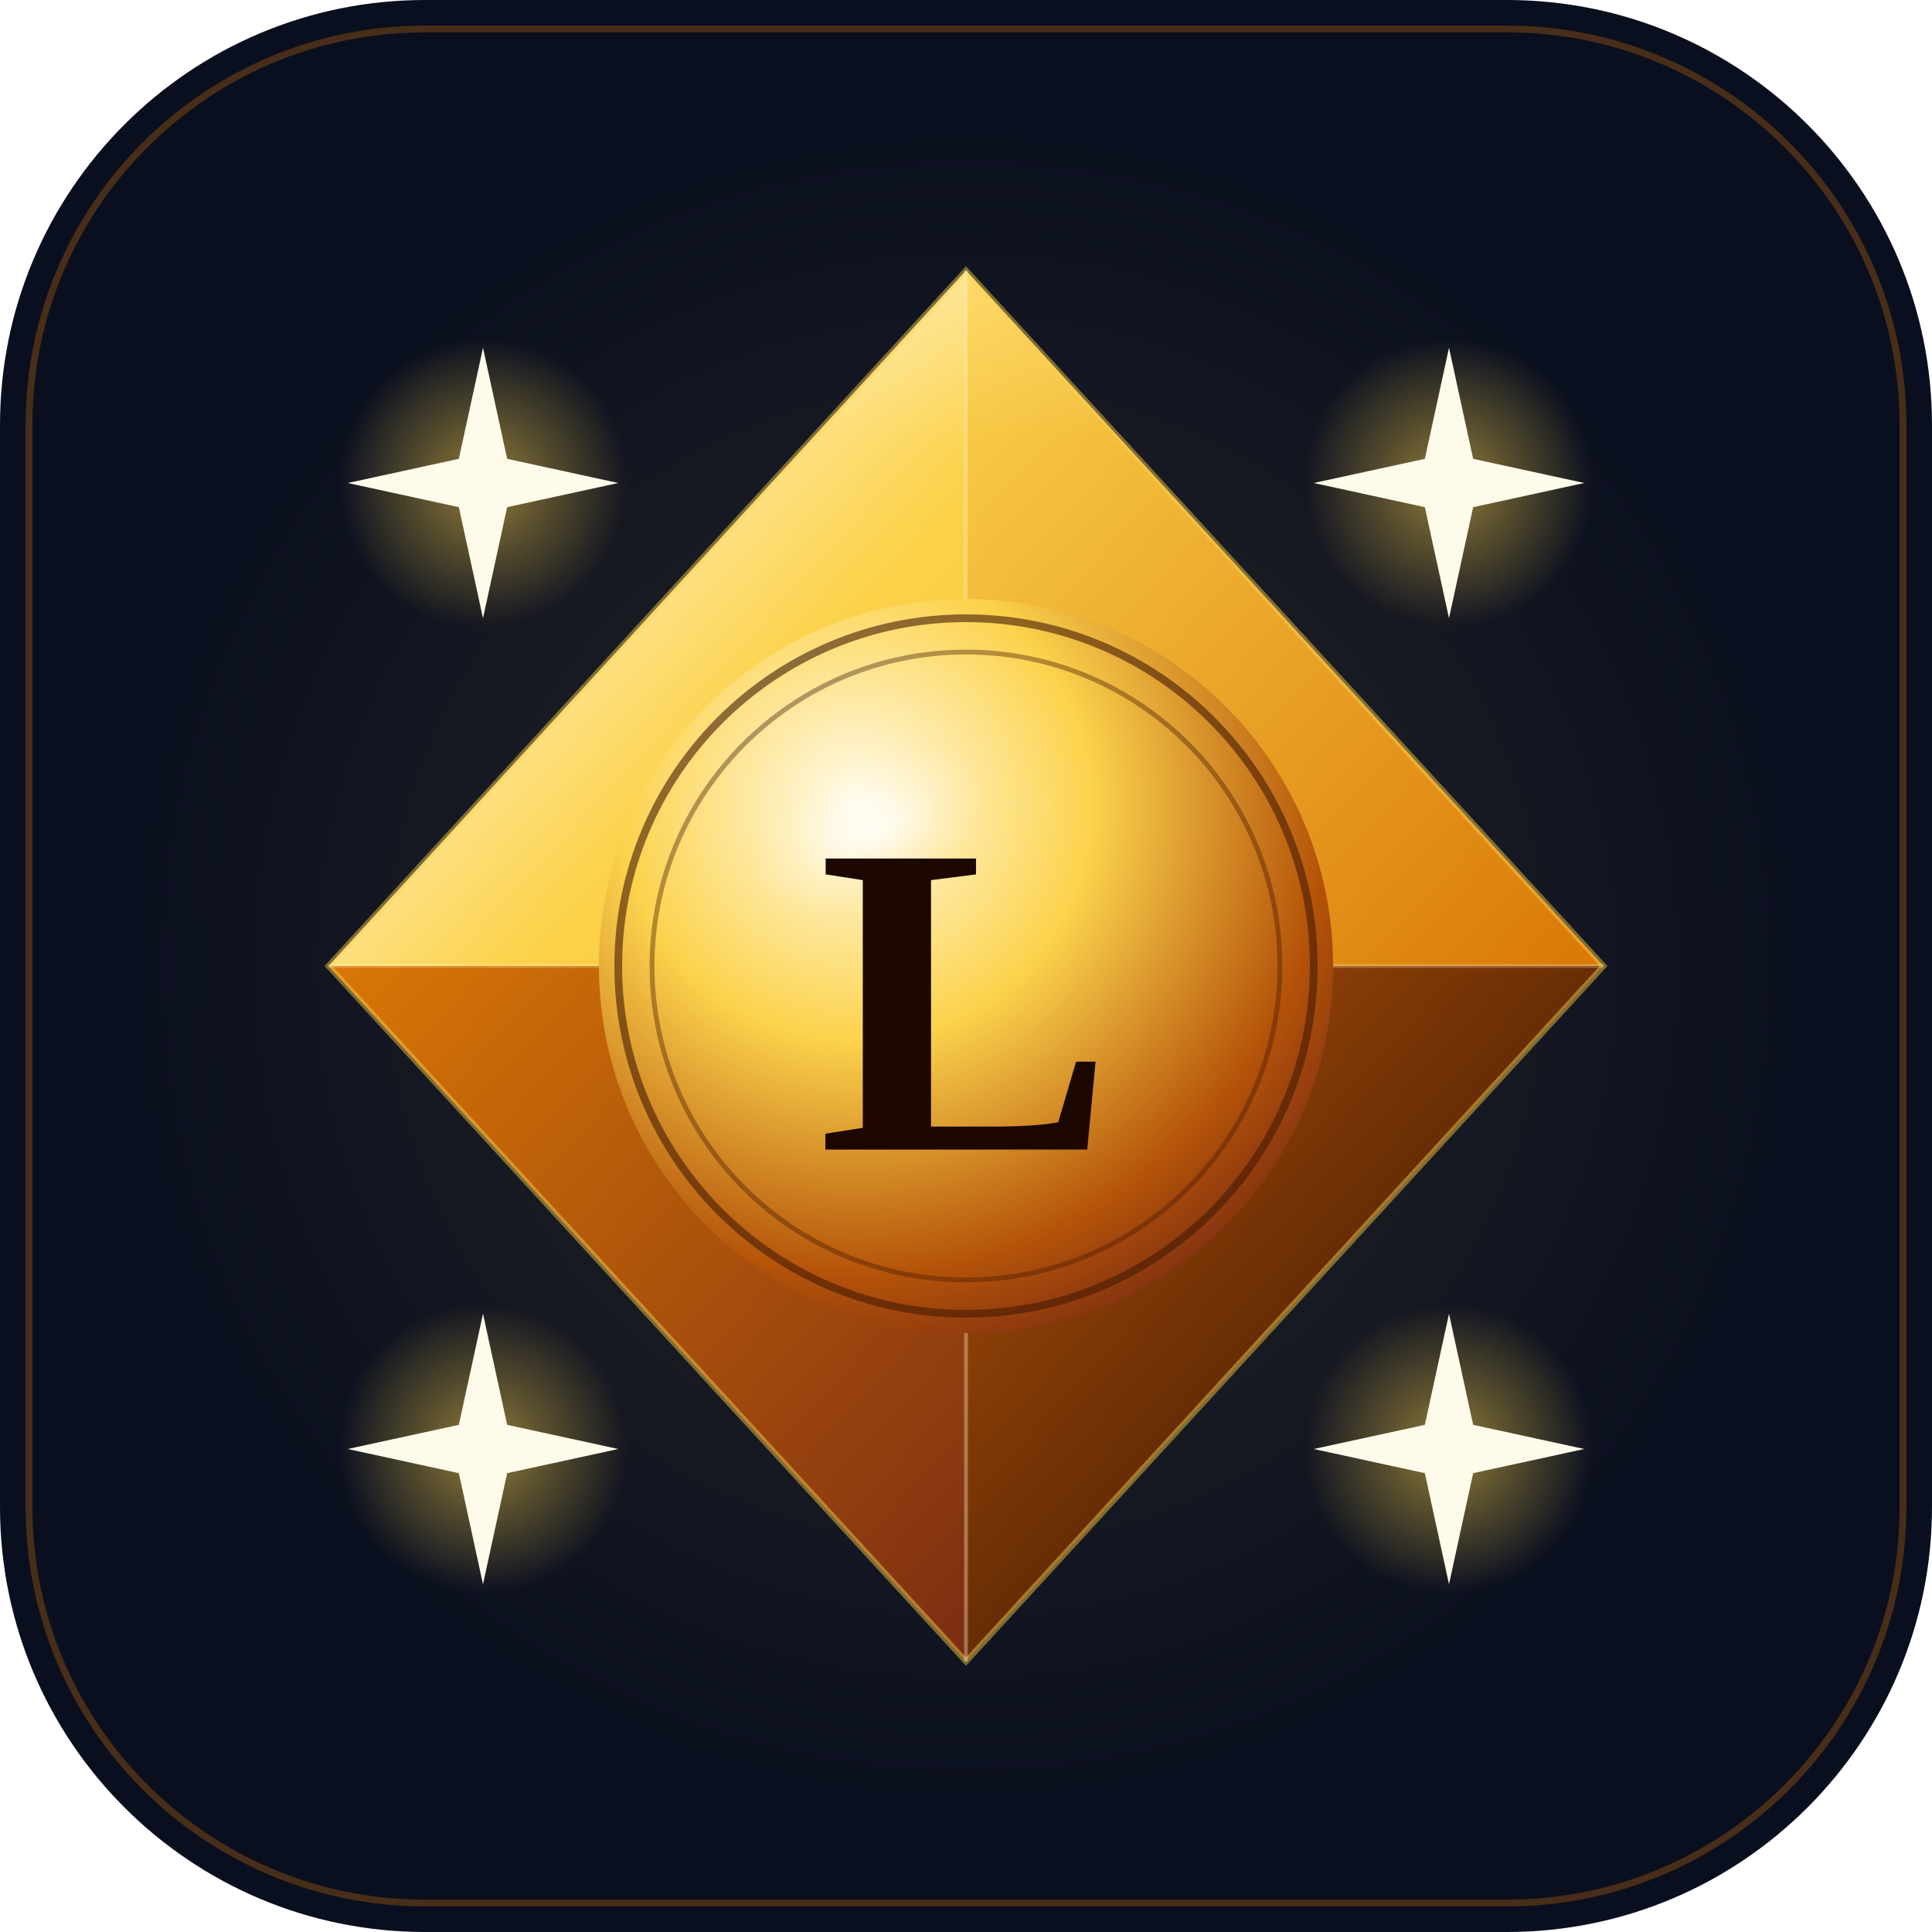
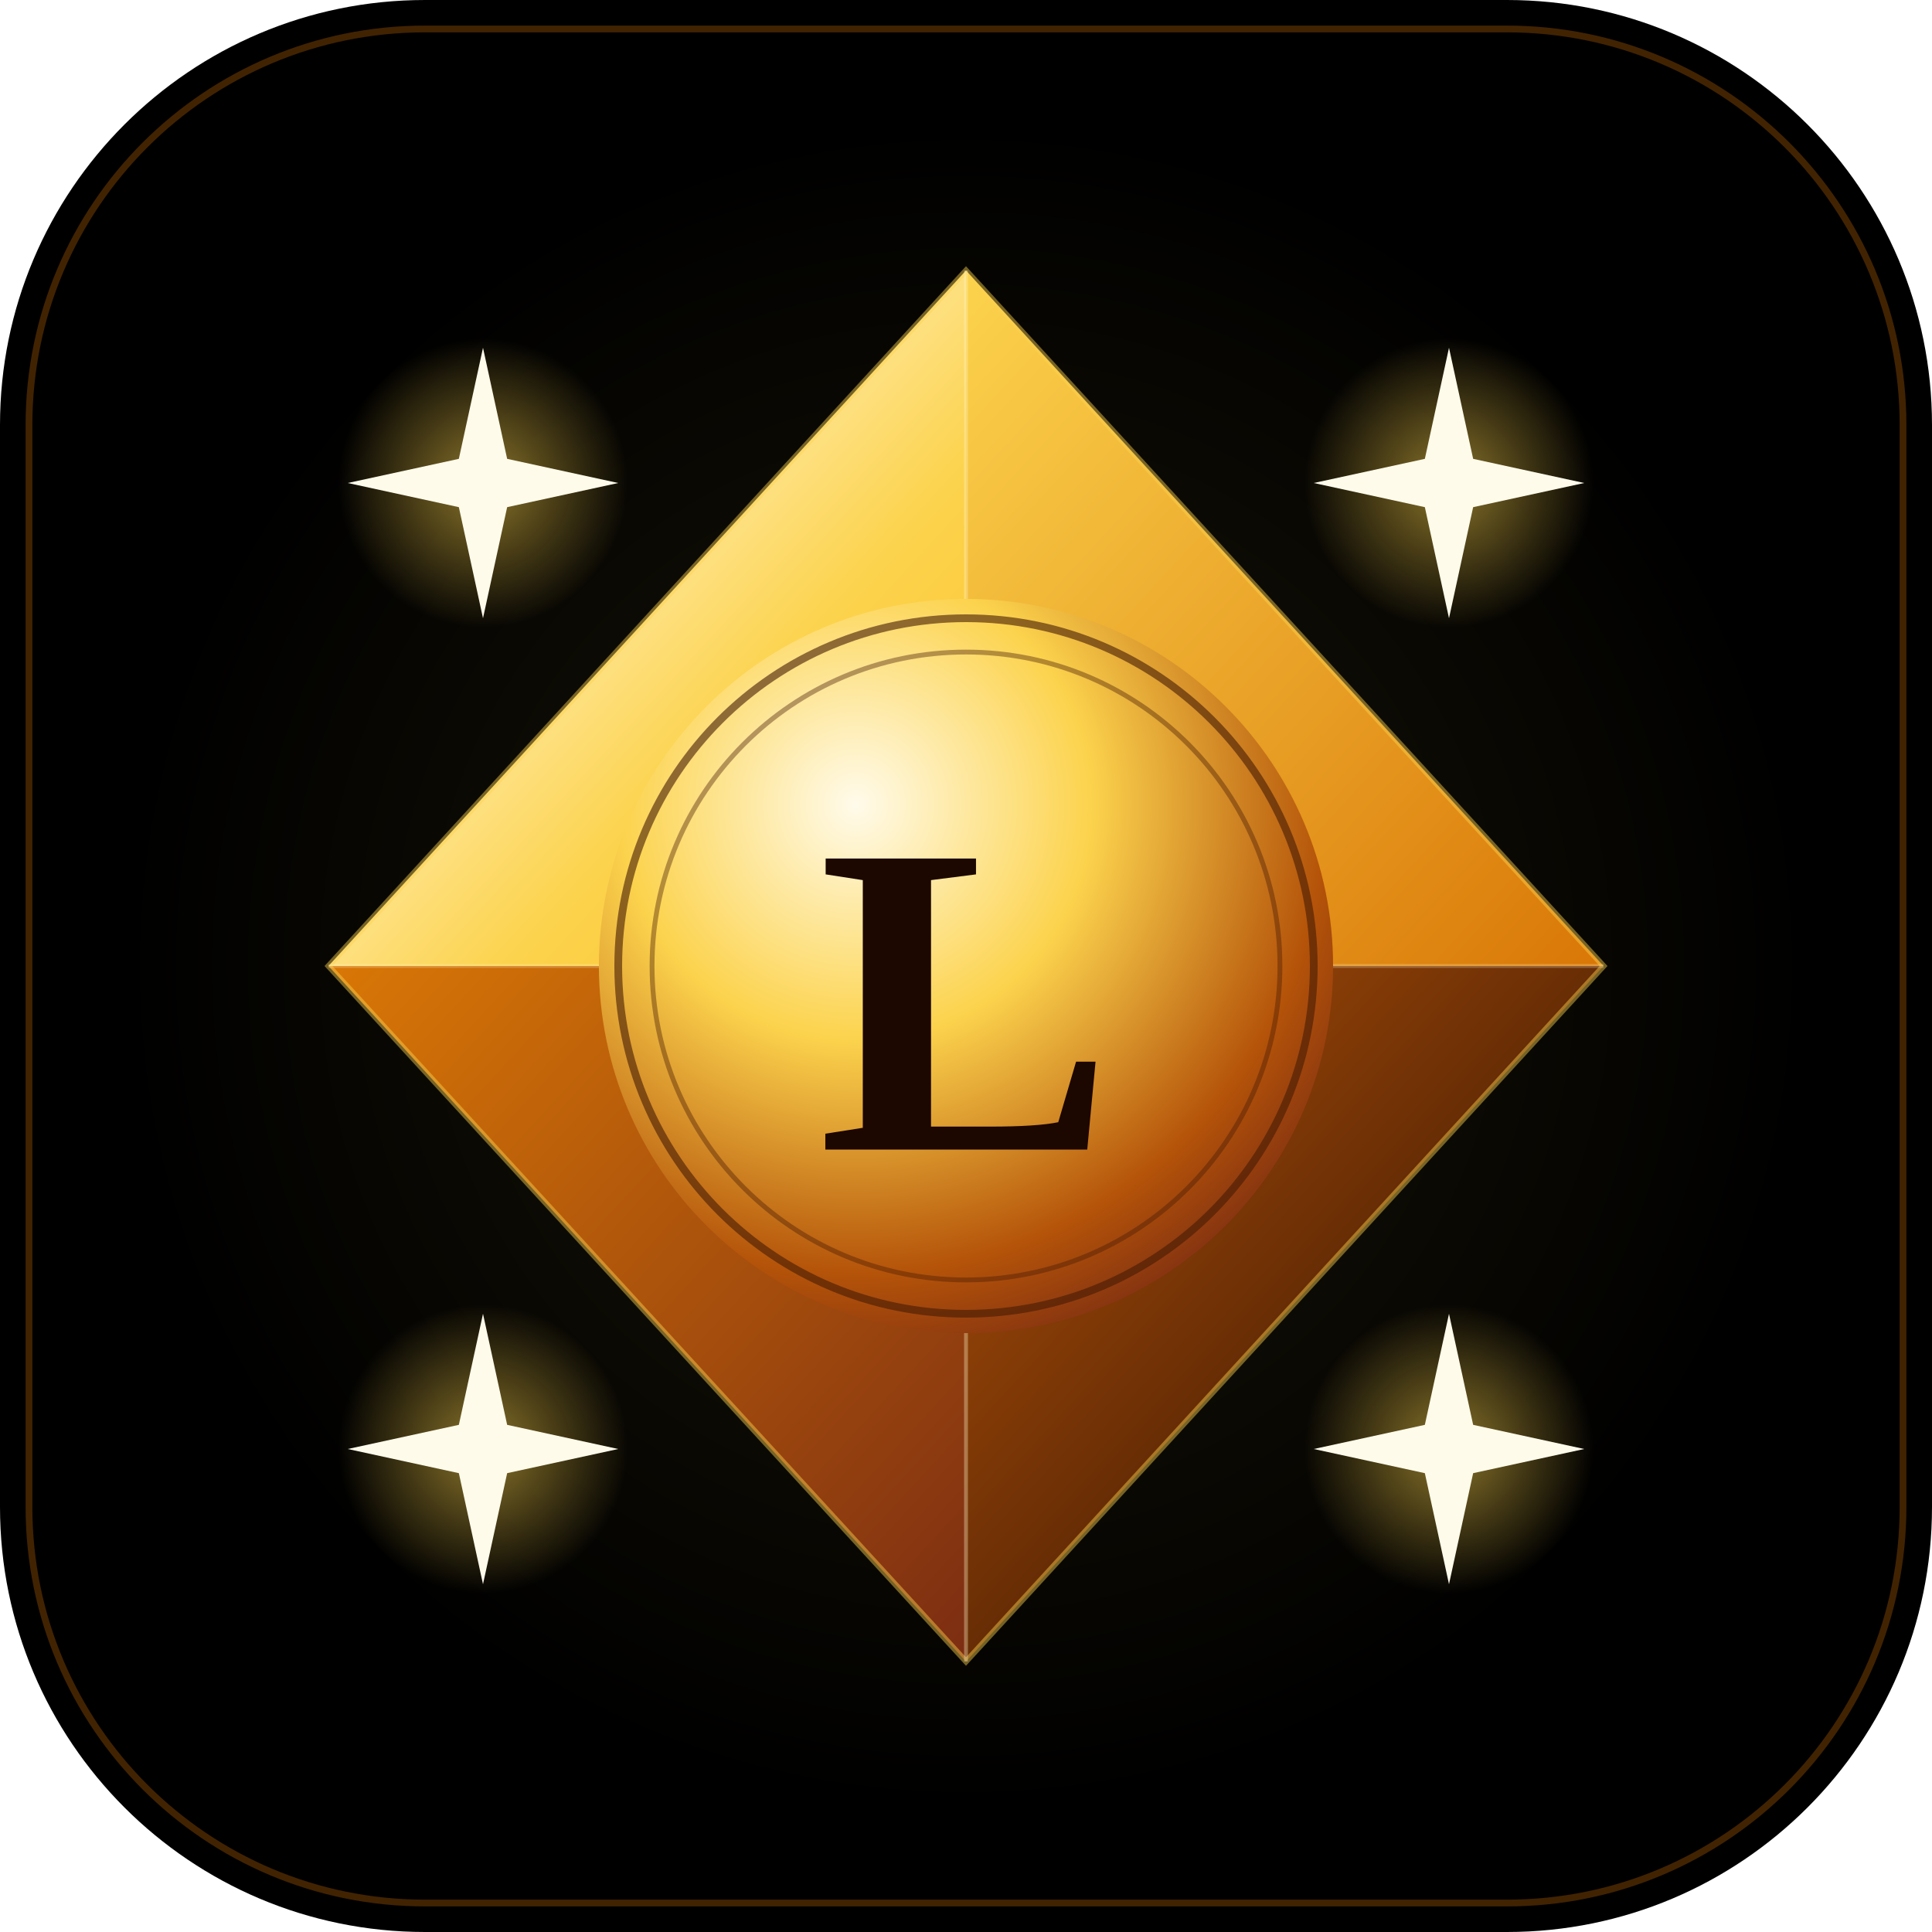
<svg xmlns="http://www.w3.org/2000/svg" viewBox="0 0 200 200">
  <defs>
    <linearGradient id="lf-light" x1="20%" y1="20%" x2="100%" y2="100%">
      <stop offset="0%" stop-color="#FFFBEB" />
      <stop offset="55%" stop-color="#FCD34D" />
      <stop offset="100%" stop-color="#FBBF24" />
    </linearGradient>
    <linearGradient id="lf-mid" x1="0%" y1="0%" x2="100%" y2="100%">
      <stop offset="0%" stop-color="#FCD34D" />
      <stop offset="100%" stop-color="#D97706" />
    </linearGradient>
    <linearGradient id="lf-deep" x1="0%" y1="0%" x2="100%" y2="100%">
      <stop offset="0%" stop-color="#D97706" />
      <stop offset="100%" stop-color="#7C2D12" />
    </linearGradient>
    <linearGradient id="lf-shadow" x1="0%" y1="0%" x2="100%" y2="100%">
      <stop offset="0%" stop-color="#B45309" />
      <stop offset="100%" stop-color="#1C0701" />
    </linearGradient>
    <radialGradient id="lf-coin" cx="35%" cy="28%" r="80%">
      <stop offset="0%" stop-color="#FFFBEB" />
      <stop offset="40%" stop-color="#FCD34D" />
      <stop offset="80%" stop-color="#B45309" />
      <stop offset="100%" stop-color="#7C2D12" />
    </radialGradient>
-     <radialGradient id="lf-shine" cx="50%" cy="50%" r="50%">
-       <stop offset="0%" stop-color="#FFFFFF" stop-opacity="0.75" />
-       <stop offset="60%" stop-color="#FFFFFF" stop-opacity="0.15" />
-       <stop offset="100%" stop-color="#FFFFFF" stop-opacity="0" />
-     </radialGradient>
    <radialGradient id="lf-aura">
-       <stop offset="0%" stop-color="#FCD34D" stop-opacity="0.22" />
-       <stop offset="55%" stop-color="#FCD34D" stop-opacity="0.06" />
+       <stop offset="0%" stop-color="#FCD34D" stop-opacity="0.18" />
+       <stop offset="55%" stop-color="#FCD34D" stop-opacity="0.05" />
      <stop offset="100%" stop-color="#FCD34D" stop-opacity="0" />
    </radialGradient>
    <radialGradient id="lf-spark">
      <stop offset="0%" stop-color="#FCD34D" stop-opacity="0.55" />
      <stop offset="100%" stop-color="#FCD34D" stop-opacity="0" />
    </radialGradient>
-     <radialGradient id="lf-prism-shine" cx="50%" cy="0%" r="55%">
-       <stop offset="0%" stop-color="#FFFFFF" stop-opacity="0.7" />
-       <stop offset="40%" stop-color="#FFFBEB" stop-opacity="0.25" />
-       <stop offset="100%" stop-color="#FFFFFF" stop-opacity="0" />
-     </radialGradient>
-     <clipPath id="lf-clip">
-       <polygon points="100,28 166,100 100,172 34,100" />
-     </clipPath>
  </defs>
-   <rect width="200" height="200" rx="44" fill="#0A0F1F" />
+   <rect width="200" height="200" rx="44" fill="#000000" />
  <circle cx="100" cy="100" r="88" fill="url(#lf-aura)" />
  <g>
    <circle cx="50" cy="50" r="15" fill="url(#lf-spark)" />
    <path d="M50 36 L52.5 47.5 L64 50 L52.5 52.5 L50 64 L47.5 52.5 L36 50 L47.5 47.5 Z" fill="#FFFBEB" />
    <circle cx="150" cy="50" r="15" fill="url(#lf-spark)" />
    <path d="M150 36 L152.5 47.5 L164 50 L152.5 52.5 L150 64 L147.5 52.5 L136 50 L147.5 47.5 Z" fill="#FFFBEB" />
    <circle cx="50" cy="150" r="15" fill="url(#lf-spark)" />
    <path d="M50 136 L52.5 147.5 L64 150 L52.5 152.5 L50 164 L47.5 152.5 L36 150 L47.5 147.5 Z" fill="#FFFBEB" />
    <circle cx="150" cy="150" r="15" fill="url(#lf-spark)" />
    <path d="M150 136 L152.5 147.5 L164 150 L152.5 152.5 L150 164 L147.5 152.5 L136 150 L147.5 147.5 Z" fill="#FFFBEB" />
  </g>
  <polygon points="100,28 100,100 34,100" fill="url(#lf-light)" />
  <polygon points="100,28 166,100 100,100" fill="url(#lf-mid)" />
  <polygon points="34,100 100,100 100,172" fill="url(#lf-deep)" />
  <polygon points="100,100 166,100 100,172" fill="url(#lf-shadow)" />
-   <g clip-path="url(#lf-clip)">
-     <ellipse cx="100" cy="42" rx="55" ry="38" fill="url(#lf-prism-shine)" />
-   </g>
  <polygon points="100,28 166,100 100,172 34,100" fill="none" stroke="#FCD34D" stroke-width="0.6" opacity="0.45" />
  <line x1="100" y1="28" x2="100" y2="172" stroke="#FEF3C7" stroke-width="0.4" opacity="0.35" />
  <line x1="34" y1="100" x2="166" y2="100" stroke="#FEF3C7" stroke-width="0.4" opacity="0.25" />
  <circle cx="100" cy="100" r="38" fill="url(#lf-coin)" />
  <circle cx="100" cy="100" r="36" fill="none" stroke="#451A03" stroke-width="0.8" opacity="0.6" />
  <circle cx="100" cy="100" r="32.5" fill="none" stroke="#451A03" stroke-width="0.5" opacity="0.4" />
-   <ellipse cx="90" cy="86" rx="13" ry="7" fill="url(#lf-shine)" transform="rotate(-25 90 86)" />
  <text x="100" y="119" text-anchor="middle" font-family="Georgia, 'Times New Roman', serif" font-size="46" font-weight="700" fill="#1C0701">L</text>
  <rect x="3" y="3" width="194" height="194" rx="41" fill="none" stroke="#D97706" stroke-width="0.7" opacity="0.3" />
</svg>
